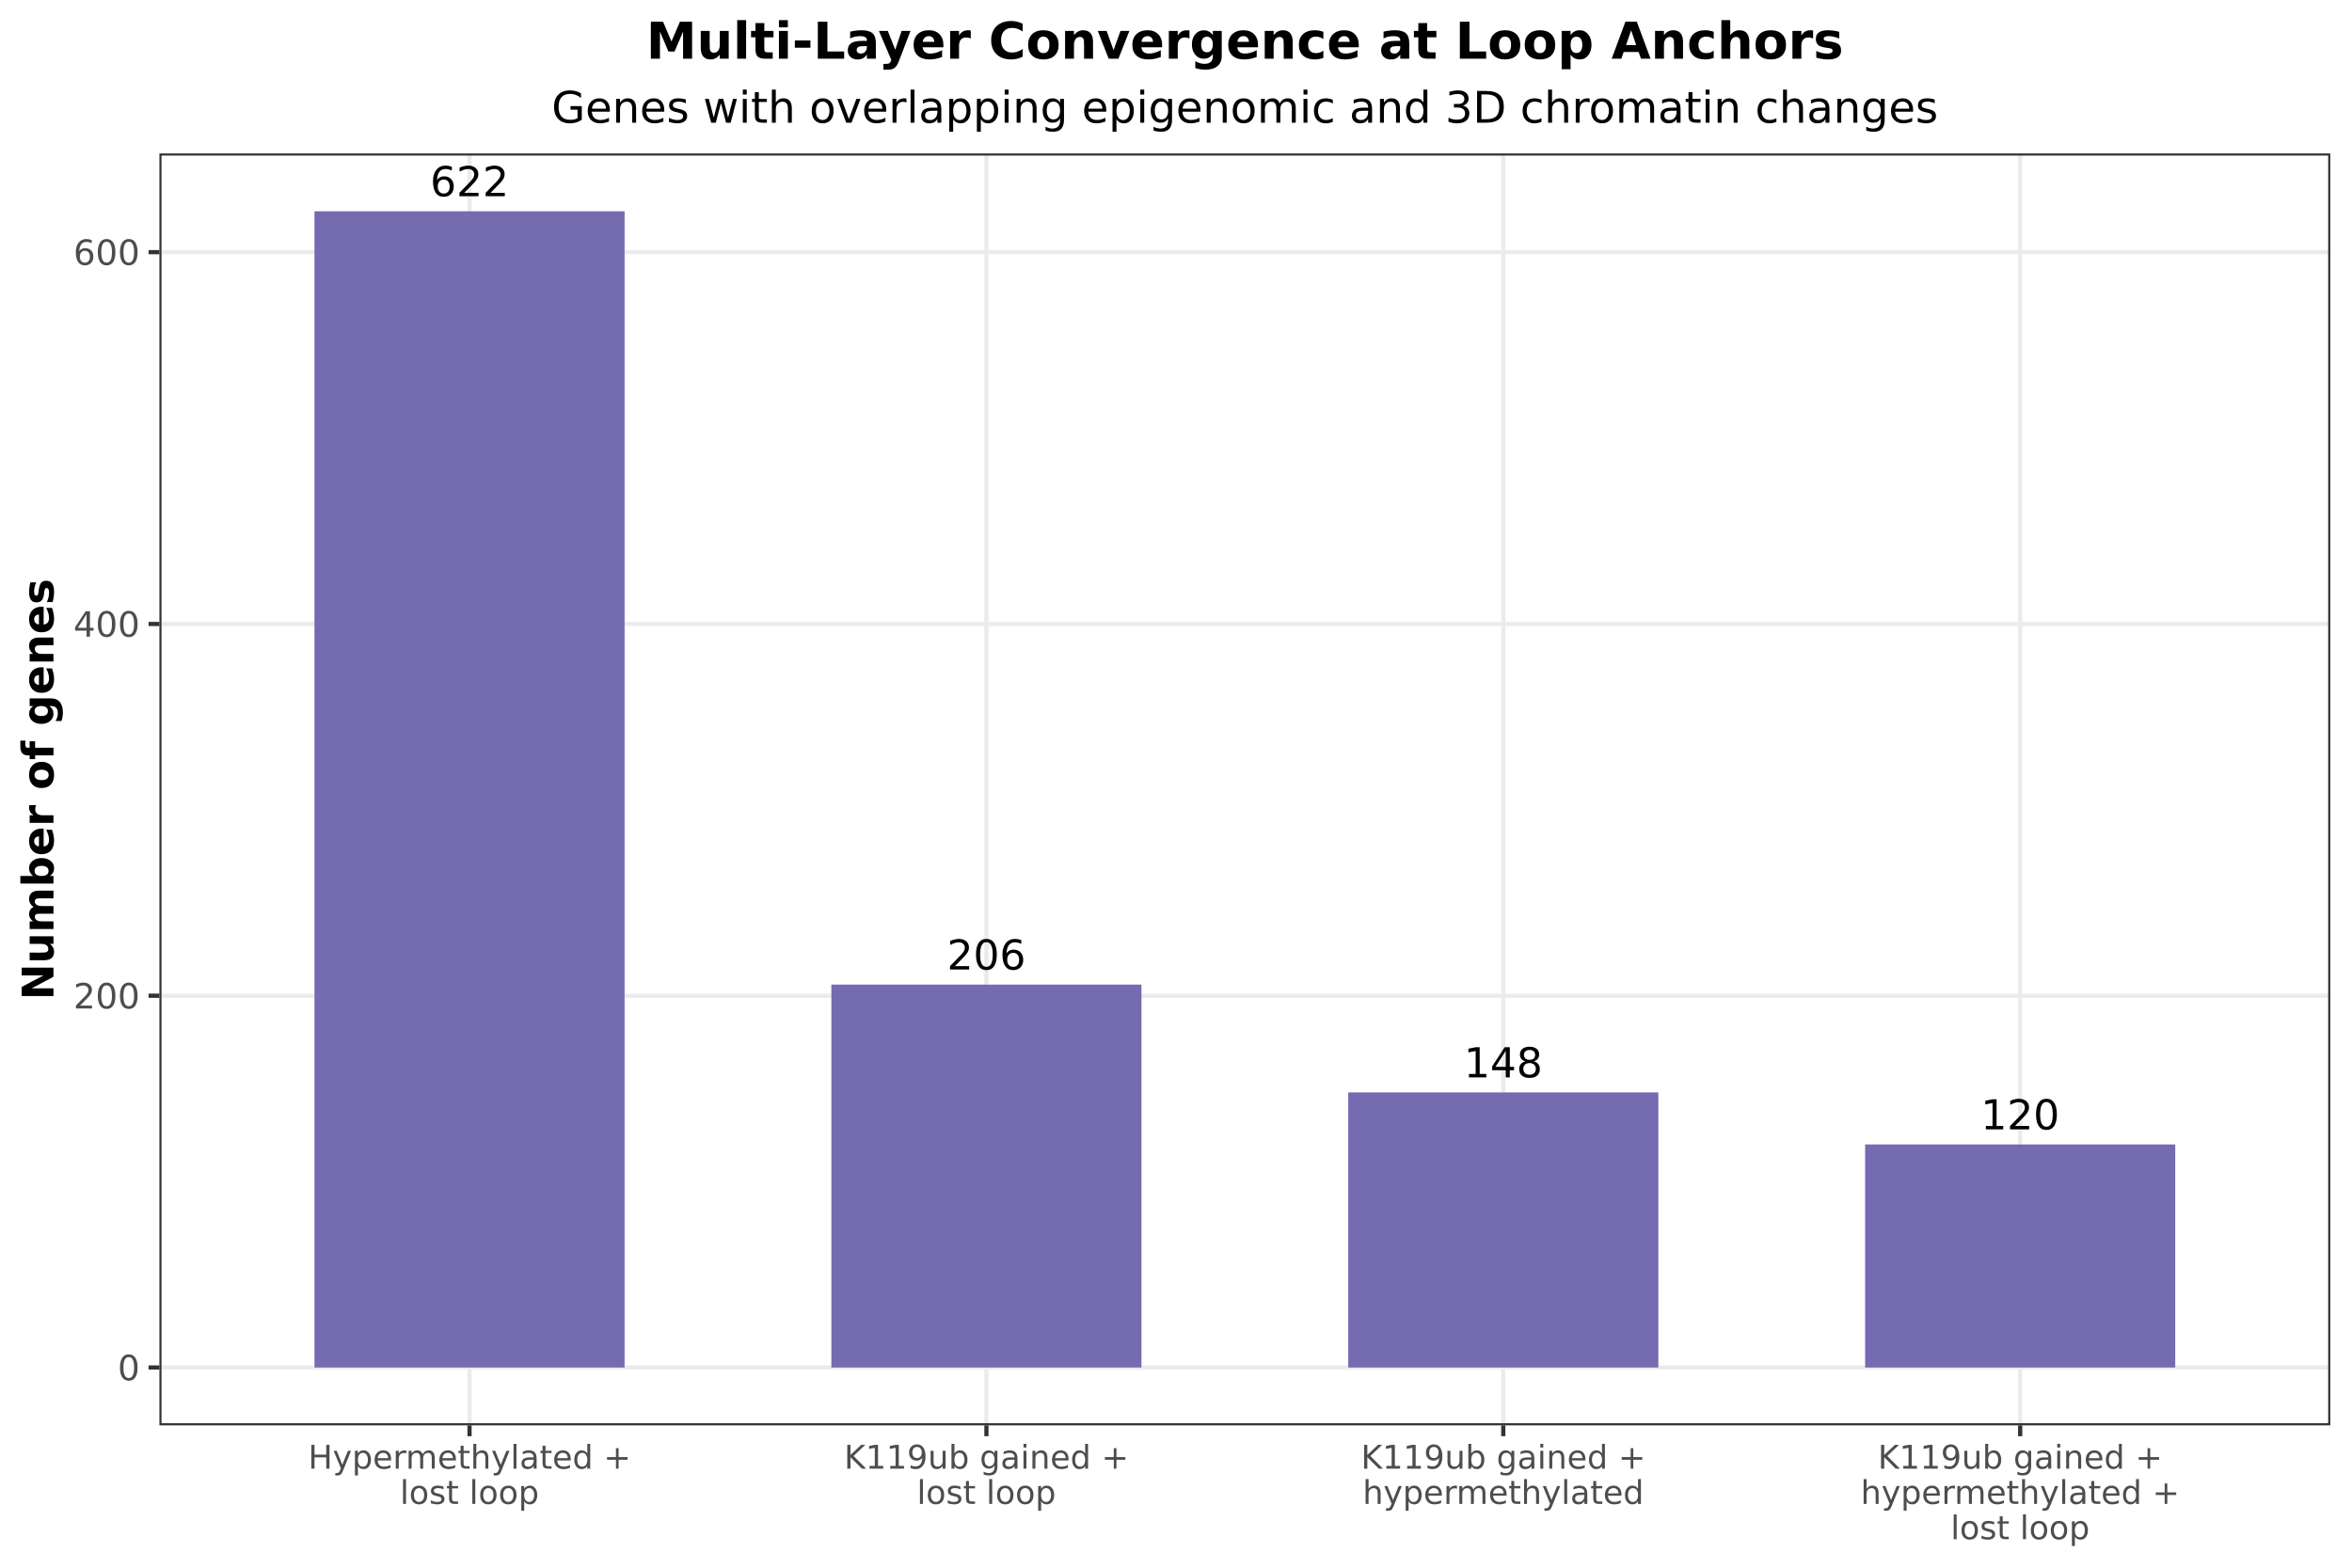
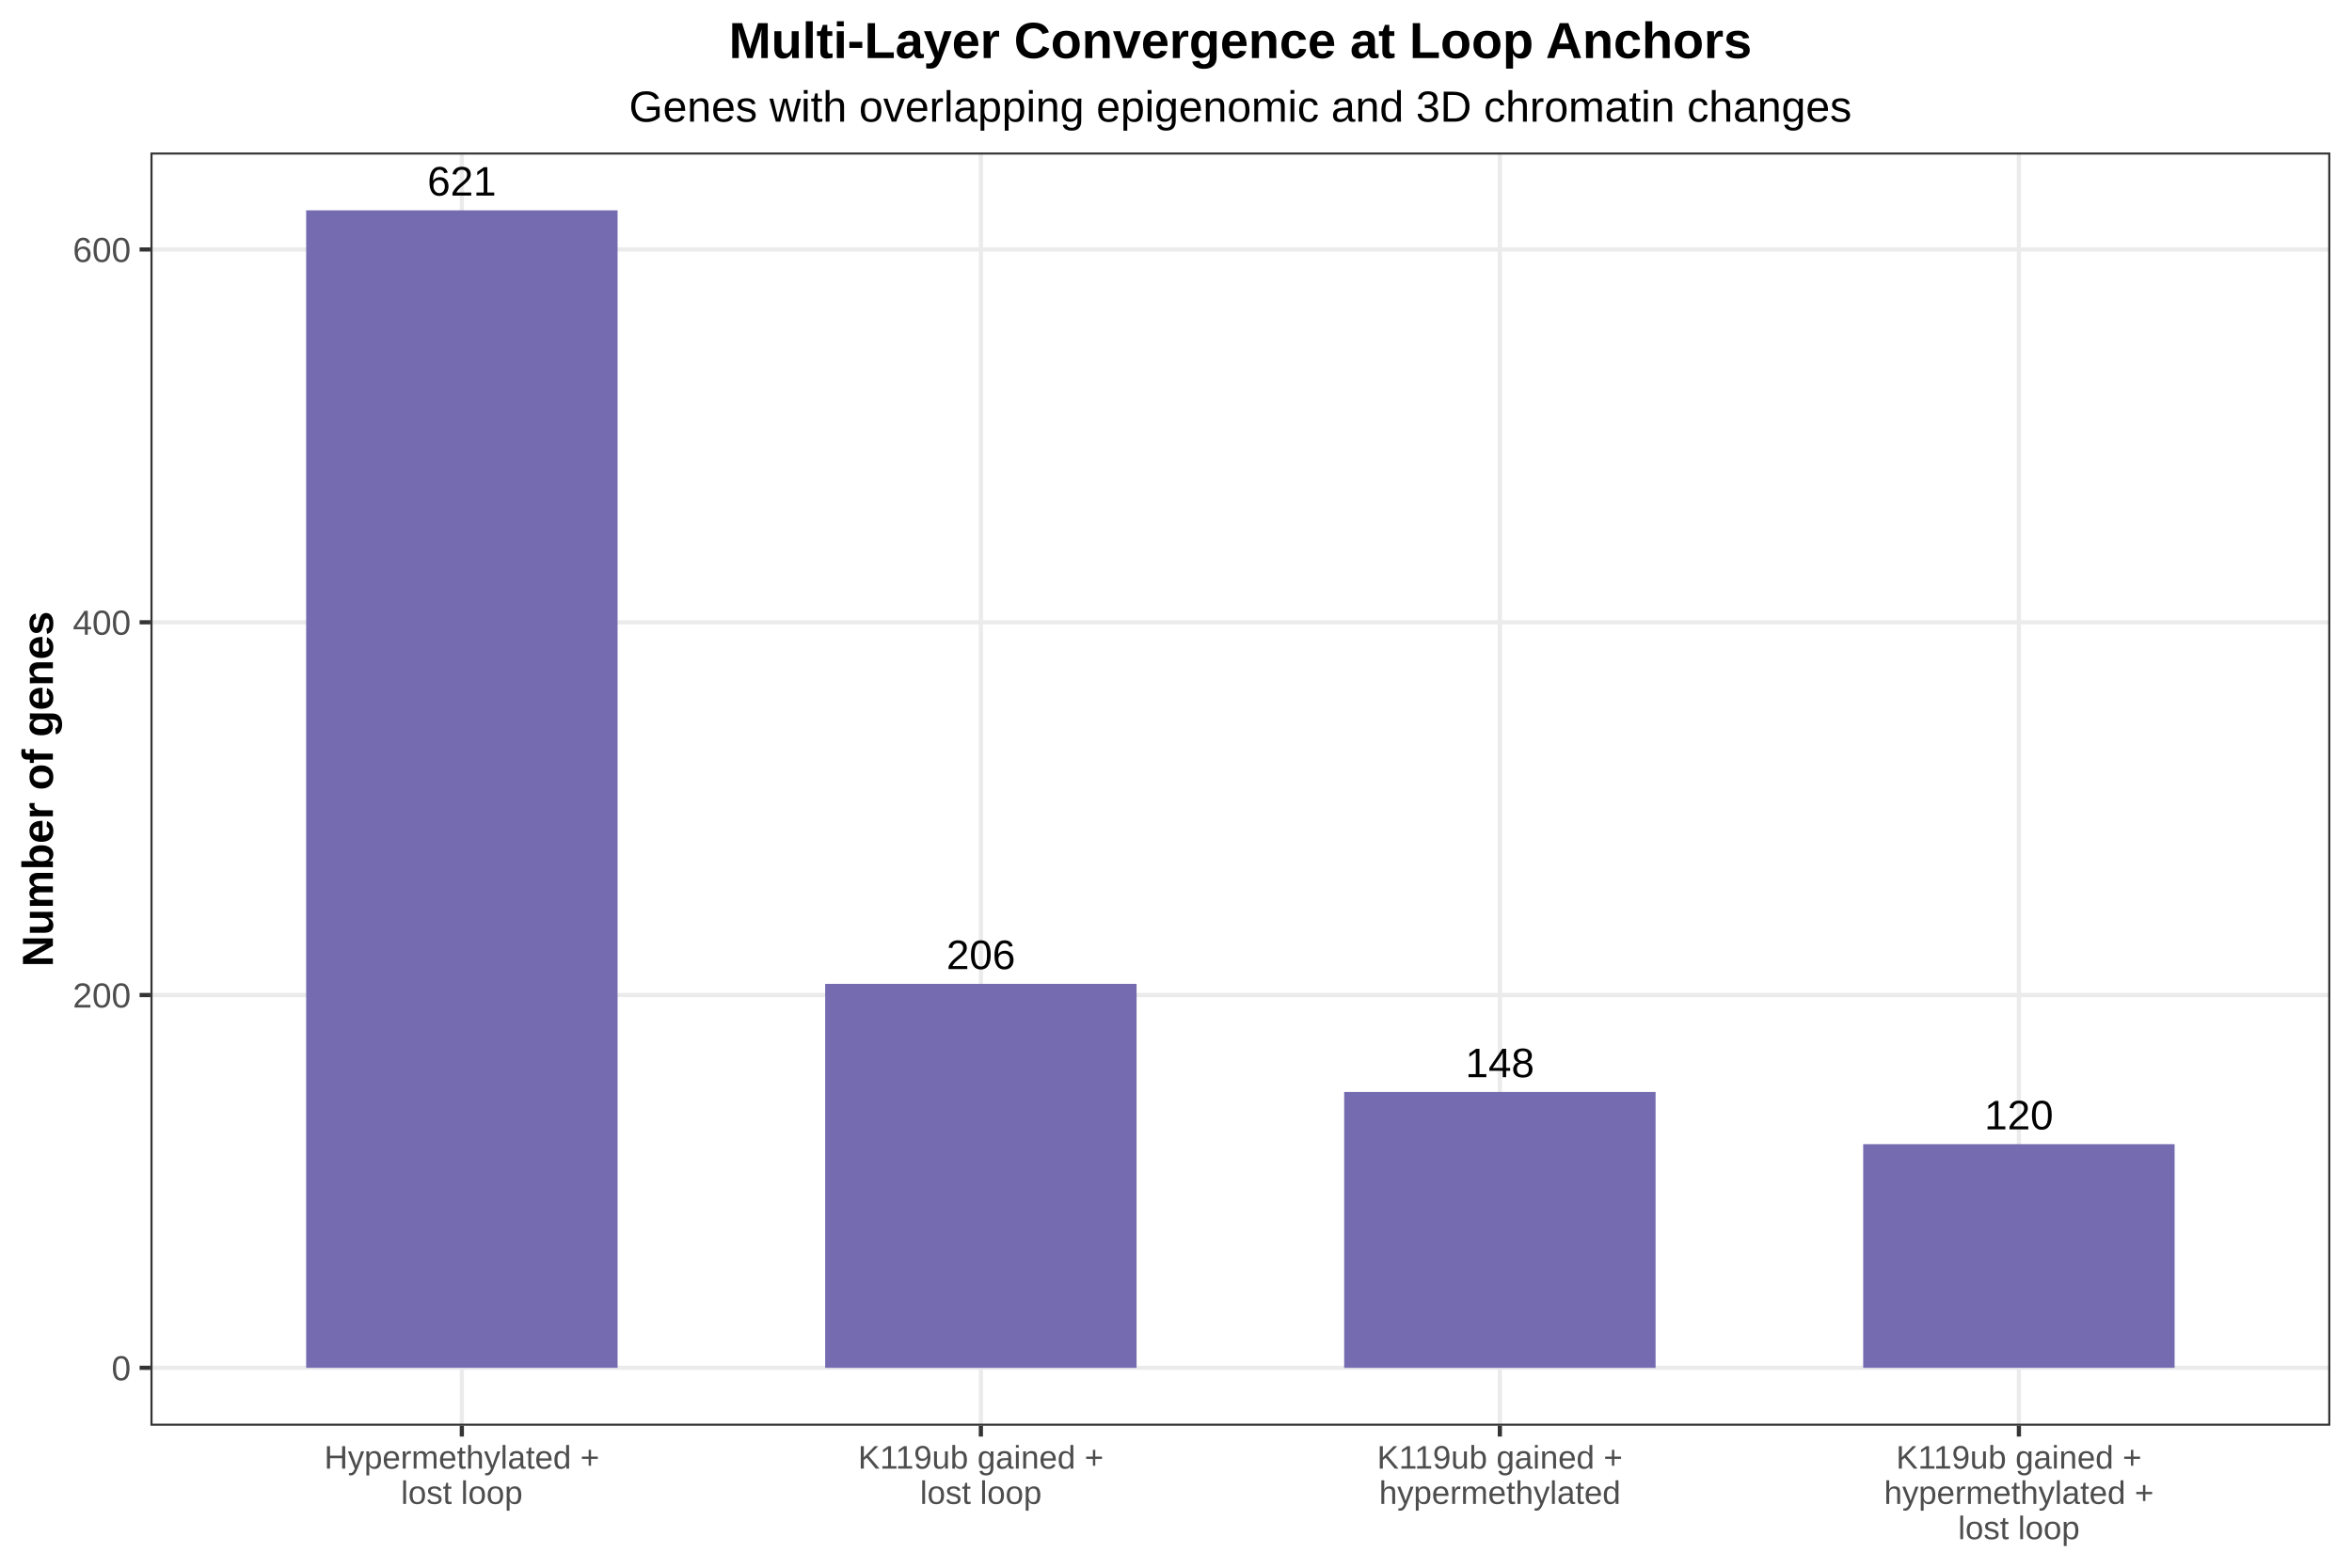
<svg xmlns="http://www.w3.org/2000/svg" width="648.00pt" height="432.00pt" viewBox="0 0 648.00 432.00">
  <g class="svglite">
    <defs>
      <style type="text/css">
    .svglite line, .svglite polyline, .svglite polygon, .svglite path, .svglite rect, .svglite circle {
      fill: none;
      stroke: #000000;
      stroke-linecap: round;
      stroke-linejoin: round;
      stroke-miterlimit: 10.00;
    }
    .svglite text {
      white-space: pre;
    }
    .svglite g.glyphgroup path {
      fill: inherit;
      stroke: none;
    }
  </style>
    </defs>
    <rect width="100%" height="100%" style="stroke: none; fill: #FFFFFF;" />
    <defs>
      <clipPath id="cpMC4wMHw2NDguMDB8MC4wMHw0MzIuMDA=">
        <rect x="0.00" y="0.00" width="648.00" height="432.00" />
      </clipPath>
    </defs>
    <g clip-path="url(#cpMC4wMHw2NDguMDB8MC4wMHw0MzIuMDA=)">
      <rect x="0.00" y="0.00" width="648.00" height="432.00" style="stroke-width: 1.16; stroke: #FFFFFF; fill: #FFFFFF;" />
    </g>
    <defs>
-       <clipPath id="cpNDMuOTJ8NjQyLjAyfDQyLjI5fDM5Mi43Nw==">
-         <rect x="43.92" y="42.29" width="598.10" height="350.48" />
+       <clipPath id="cpNDEuNDV8NjQyLjAyfDQyLjAyfDM5Mi44Nw==">
+         <rect x="41.45" y="42.02" width="600.58" height="350.86" />
      </clipPath>
    </defs>
-     <g clip-path="url(#cpNDMuOTJ8NjQyLjAyfDQyLjI5fDM5Mi43Nw==)">
-       <rect x="43.92" y="42.29" width="598.10" height="350.48" style="stroke-width: 1.16; stroke: none; fill: #FFFFFF;" />
-       <polyline points="43.92,376.84 642.02,376.84 " style="stroke-width: 1.16; stroke: #EBEBEB; stroke-linecap: butt;" />
-       <polyline points="43.92,274.39 642.02,274.39 " style="stroke-width: 1.16; stroke: #EBEBEB; stroke-linecap: butt;" />
-       <polyline points="43.92,171.94 642.02,171.94 " style="stroke-width: 1.16; stroke: #EBEBEB; stroke-linecap: butt;" />
-       <polyline points="43.92,69.49 642.02,69.49 " style="stroke-width: 1.16; stroke: #EBEBEB; stroke-linecap: butt;" />
-       <polyline points="129.36,392.77 129.36,42.29 " style="stroke-width: 1.16; stroke: #EBEBEB; stroke-linecap: butt;" />
-       <polyline points="271.77,392.77 271.77,42.29 " style="stroke-width: 1.16; stroke: #EBEBEB; stroke-linecap: butt;" />
-       <polyline points="414.17,392.77 414.17,42.29 " style="stroke-width: 1.16; stroke: #EBEBEB; stroke-linecap: butt;" />
-       <polyline points="556.58,392.77 556.58,42.29 " style="stroke-width: 1.16; stroke: #EBEBEB; stroke-linecap: butt;" />
-       <rect x="513.86" y="315.37" width="85.44" height="61.47" style="stroke-width: 1.16; stroke: none; stroke-linecap: butt; stroke-linejoin: miter; fill: #756BB1;" />
-       <rect x="371.45" y="301.03" width="85.44" height="75.81" style="stroke-width: 1.16; stroke: none; stroke-linecap: butt; stroke-linejoin: miter; fill: #756BB1;" />
-       <rect x="229.05" y="271.32" width="85.44" height="105.52" style="stroke-width: 1.16; stroke: none; stroke-linecap: butt; stroke-linejoin: miter; fill: #756BB1;" />
-       <rect x="86.64" y="58.22" width="85.44" height="318.62" style="stroke-width: 1.16; stroke: none; stroke-linecap: butt; stroke-linejoin: miter; fill: #756BB1;" />
-       <text x="556.58" y="311.22" text-anchor="middle" style="font-size: 11.38px; font-family: &quot;DejaVu Sans&quot;;" textLength="21.70px" lengthAdjust="spacingAndGlyphs">120</text>
-       <text x="414.17" y="296.88" text-anchor="middle" style="font-size: 11.38px; font-family: &quot;DejaVu Sans&quot;;" textLength="21.70px" lengthAdjust="spacingAndGlyphs">148</text>
-       <text x="271.77" y="267.17" text-anchor="middle" style="font-size: 11.38px; font-family: &quot;DejaVu Sans&quot;;" textLength="21.70px" lengthAdjust="spacingAndGlyphs">206</text>
-       <text x="129.36" y="54.07" text-anchor="middle" style="font-size: 11.38px; font-family: &quot;DejaVu Sans&quot;;" textLength="21.70px" lengthAdjust="spacingAndGlyphs">622</text>
-       <rect x="43.92" y="42.29" width="598.10" height="350.48" style="stroke-width: 1.16; stroke: #333333;" />
+     <g clip-path="url(#cpNDEuNDV8NjQyLjAyfDQyLjAyfDM5Mi44Nw==)">
+       <rect x="41.45" y="42.02" width="600.58" height="350.86" style="stroke-width: 1.16; stroke: none; fill: #FFFFFF;" />
+       <polyline points="41.45,376.92 642.02,376.92 " style="stroke-width: 1.16; stroke: #EBEBEB; stroke-linecap: butt;" />
+       <polyline points="41.45,274.20 642.02,274.20 " style="stroke-width: 1.16; stroke: #EBEBEB; stroke-linecap: butt;" />
+       <polyline points="41.45,171.48 642.02,171.48 " style="stroke-width: 1.16; stroke: #EBEBEB; stroke-linecap: butt;" />
+       <polyline points="41.45,68.75 642.02,68.75 " style="stroke-width: 1.16; stroke: #EBEBEB; stroke-linecap: butt;" />
+       <polyline points="127.24,392.87 127.24,42.02 " style="stroke-width: 1.16; stroke: #EBEBEB; stroke-linecap: butt;" />
+       <polyline points="270.24,392.87 270.24,42.02 " style="stroke-width: 1.16; stroke: #EBEBEB; stroke-linecap: butt;" />
+       <polyline points="413.23,392.87 413.23,42.02 " style="stroke-width: 1.16; stroke: #EBEBEB; stroke-linecap: butt;" />
+       <polyline points="556.23,392.87 556.23,42.02 " style="stroke-width: 1.16; stroke: #EBEBEB; stroke-linecap: butt;" />
+       <rect x="513.33" y="315.29" width="85.80" height="61.63" style="stroke-width: 1.16; stroke: none; stroke-linecap: butt; stroke-linejoin: miter; fill: #756BB1;" />
+       <rect x="370.33" y="300.91" width="85.80" height="76.02" style="stroke-width: 1.16; stroke: none; stroke-linecap: butt; stroke-linejoin: miter; fill: #756BB1;" />
+       <rect x="227.34" y="271.12" width="85.80" height="105.81" style="stroke-width: 1.16; stroke: none; stroke-linecap: butt; stroke-linejoin: miter; fill: #756BB1;" />
+       <rect x="84.35" y="57.96" width="85.80" height="318.96" style="stroke-width: 1.16; stroke: none; stroke-linecap: butt; stroke-linejoin: miter; fill: #756BB1;" />
+       <text x="556.23" y="311.22" text-anchor="middle" style="font-size: 11.38px; font-family: &quot;Arial&quot;;" textLength="18.98px" lengthAdjust="spacingAndGlyphs">120</text>
+       <text x="413.23" y="296.84" text-anchor="middle" style="font-size: 11.38px; font-family: &quot;Arial&quot;;" textLength="18.98px" lengthAdjust="spacingAndGlyphs">148</text>
+       <text x="270.24" y="267.05" text-anchor="middle" style="font-size: 11.38px; font-family: &quot;Arial&quot;;" textLength="18.98px" lengthAdjust="spacingAndGlyphs">206</text>
+       <text x="127.24" y="53.89" text-anchor="middle" style="font-size: 11.38px; font-family: &quot;Arial&quot;;" textLength="18.98px" lengthAdjust="spacingAndGlyphs">621</text>
+       <rect x="41.45" y="42.02" width="600.58" height="350.86" style="stroke-width: 1.16; stroke: #333333;" />
    </g>
    <g clip-path="url(#cpMC4wMHw2NDguMDB8MC4wMHw0MzIuMDA=)">
-       <text x="38.54" y="380.34" text-anchor="end" style="font-size: 9.60px;fill: #4D4D4D; font-family: &quot;DejaVu Sans&quot;;" textLength="6.11px" lengthAdjust="spacingAndGlyphs">0</text>
-       <text x="38.54" y="277.89" text-anchor="end" style="font-size: 9.60px;fill: #4D4D4D; font-family: &quot;DejaVu Sans&quot;;" textLength="18.33px" lengthAdjust="spacingAndGlyphs">200</text>
-       <text x="38.54" y="175.44" text-anchor="end" style="font-size: 9.60px;fill: #4D4D4D; font-family: &quot;DejaVu Sans&quot;;" textLength="18.33px" lengthAdjust="spacingAndGlyphs">400</text>
-       <text x="38.54" y="72.99" text-anchor="end" style="font-size: 9.60px;fill: #4D4D4D; font-family: &quot;DejaVu Sans&quot;;" textLength="18.33px" lengthAdjust="spacingAndGlyphs">600</text>
-       <polyline points="40.93,376.84 43.92,376.84 " style="stroke-width: 1.16; stroke: #333333; stroke-linecap: butt;" />
-       <polyline points="40.93,274.39 43.92,274.39 " style="stroke-width: 1.16; stroke: #333333; stroke-linecap: butt;" />
-       <polyline points="40.93,171.94 43.92,171.94 " style="stroke-width: 1.16; stroke: #333333; stroke-linecap: butt;" />
-       <polyline points="40.93,69.49 43.92,69.49 " style="stroke-width: 1.16; stroke: #333333; stroke-linecap: butt;" />
-       <polyline points="129.36,395.76 129.36,392.77 " style="stroke-width: 1.16; stroke: #333333; stroke-linecap: butt;" />
-       <polyline points="271.77,395.76 271.77,392.77 " style="stroke-width: 1.16; stroke: #333333; stroke-linecap: butt;" />
-       <polyline points="414.17,395.76 414.17,392.77 " style="stroke-width: 1.16; stroke: #333333; stroke-linecap: butt;" />
-       <polyline points="556.58,395.76 556.58,392.77 " style="stroke-width: 1.16; stroke: #333333; stroke-linecap: butt;" />
-       <text x="129.36" y="404.71" text-anchor="middle" style="font-size: 9.00px;fill: #4D4D4D; font-family: &quot;DejaVu Sans&quot;;" textLength="88.95px" lengthAdjust="spacingAndGlyphs">Hypermethylated +</text>
-       <text x="129.36" y="414.43" text-anchor="middle" style="font-size: 9.00px;fill: #4D4D4D; font-family: &quot;DejaVu Sans&quot;;" textLength="38.30px" lengthAdjust="spacingAndGlyphs">lost loop</text>
-       <text x="271.77" y="404.71" text-anchor="middle" style="font-size: 9.00px;fill: #4D4D4D; font-family: &quot;DejaVu Sans&quot;;" textLength="78.44px" lengthAdjust="spacingAndGlyphs">K119ub gained +</text>
-       <text x="271.77" y="414.43" text-anchor="middle" style="font-size: 9.00px;fill: #4D4D4D; font-family: &quot;DejaVu Sans&quot;;" textLength="38.30px" lengthAdjust="spacingAndGlyphs">lost loop</text>
-       <text x="414.17" y="404.71" text-anchor="middle" style="font-size: 9.00px;fill: #4D4D4D; font-family: &quot;DejaVu Sans&quot;;" textLength="78.44px" lengthAdjust="spacingAndGlyphs">K119ub gained +</text>
-       <text x="414.17" y="414.43" text-anchor="middle" style="font-size: 9.00px;fill: #4D4D4D; font-family: &quot;DejaVu Sans&quot;;" textLength="77.48px" lengthAdjust="spacingAndGlyphs">hypermethylated</text>
-       <text x="556.58" y="404.71" text-anchor="middle" style="font-size: 9.00px;fill: #4D4D4D; font-family: &quot;DejaVu Sans&quot;;" textLength="78.44px" lengthAdjust="spacingAndGlyphs">K119ub gained +</text>
-       <text x="556.58" y="414.43" text-anchor="middle" style="font-size: 9.00px;fill: #4D4D4D; font-family: &quot;DejaVu Sans&quot;;" textLength="87.89px" lengthAdjust="spacingAndGlyphs">hypermethylated +</text>
-       <text x="556.58" y="424.15" text-anchor="middle" style="font-size: 9.00px;fill: #4D4D4D; font-family: &quot;DejaVu Sans&quot;;" textLength="38.30px" lengthAdjust="spacingAndGlyphs">lost loop</text>
-       <text transform="translate(14.73,217.53) rotate(-90)" text-anchor="middle" style="font-size: 12.00px; font-weight: bold; font-family: &quot;DejaVu Sans&quot;;" textLength="116.12px" lengthAdjust="spacingAndGlyphs">Number of genes</text>
-       <text x="342.97" y="33.81" text-anchor="middle" style="font-size: 12.00px; font-family: &quot;DejaVu Sans&quot;;" textLength="382.09px" lengthAdjust="spacingAndGlyphs">Genes with overlapping epigenomic and 3D chromatin changes</text>
-       <text x="342.97" y="16.18" text-anchor="middle" style="font-size: 14.00px; font-weight: bold; font-family: &quot;DejaVu Sans&quot;;" textLength="329.91px" lengthAdjust="spacingAndGlyphs">Multi-Layer Convergence at Loop Anchors</text>
+       <text x="36.07" y="380.36" text-anchor="end" style="font-size: 9.60px;fill: #4D4D4D; font-family: &quot;Arial&quot;;" textLength="5.33px" lengthAdjust="spacingAndGlyphs">0</text>
+       <text x="36.07" y="277.63" text-anchor="end" style="font-size: 9.60px;fill: #4D4D4D; font-family: &quot;Arial&quot;;" textLength="15.98px" lengthAdjust="spacingAndGlyphs">200</text>
+       <text x="36.07" y="174.91" text-anchor="end" style="font-size: 9.60px;fill: #4D4D4D; font-family: &quot;Arial&quot;;" textLength="15.98px" lengthAdjust="spacingAndGlyphs">400</text>
+       <text x="36.07" y="72.19" text-anchor="end" style="font-size: 9.60px;fill: #4D4D4D; font-family: &quot;Arial&quot;;" textLength="15.98px" lengthAdjust="spacingAndGlyphs">600</text>
+       <polyline points="38.46,376.92 41.45,376.92 " style="stroke-width: 1.16; stroke: #333333; stroke-linecap: butt;" />
+       <polyline points="38.46,274.20 41.45,274.20 " style="stroke-width: 1.16; stroke: #333333; stroke-linecap: butt;" />
+       <polyline points="38.46,171.48 41.45,171.48 " style="stroke-width: 1.16; stroke: #333333; stroke-linecap: butt;" />
+       <polyline points="38.46,68.75 41.45,68.75 " style="stroke-width: 1.16; stroke: #333333; stroke-linecap: butt;" />
+       <polyline points="127.24,395.86 127.24,392.87 " style="stroke-width: 1.16; stroke: #333333; stroke-linecap: butt;" />
+       <polyline points="270.24,395.86 270.24,392.87 " style="stroke-width: 1.16; stroke: #333333; stroke-linecap: butt;" />
+       <polyline points="413.23,395.86 413.23,392.87 " style="stroke-width: 1.16; stroke: #333333; stroke-linecap: butt;" />
+       <polyline points="556.23,395.86 556.23,392.87 " style="stroke-width: 1.16; stroke: #333333; stroke-linecap: butt;" />
+       <text x="127.24" y="404.70" text-anchor="middle" style="font-size: 9.00px;fill: #4D4D4D; font-family: &quot;Arial&quot;;" textLength="75.75px" lengthAdjust="spacingAndGlyphs">Hypermethylated +</text>
+       <text x="127.24" y="414.42" text-anchor="middle" style="font-size: 9.00px;fill: #4D4D4D; font-family: &quot;Arial&quot;;" textLength="33.50px" lengthAdjust="spacingAndGlyphs">lost loop</text>
+       <text x="270.24" y="404.70" text-anchor="middle" style="font-size: 9.00px;fill: #4D4D4D; font-family: &quot;Arial&quot;;" textLength="67.58px" lengthAdjust="spacingAndGlyphs">K119ub gained +</text>
+       <text x="270.24" y="414.42" text-anchor="middle" style="font-size: 9.00px;fill: #4D4D4D; font-family: &quot;Arial&quot;;" textLength="33.50px" lengthAdjust="spacingAndGlyphs">lost loop</text>
+       <text x="413.23" y="404.70" text-anchor="middle" style="font-size: 9.00px;fill: #4D4D4D; font-family: &quot;Arial&quot;;" textLength="67.58px" lengthAdjust="spacingAndGlyphs">K119ub gained +</text>
+       <text x="413.23" y="414.42" text-anchor="middle" style="font-size: 9.00px;fill: #4D4D4D; font-family: &quot;Arial&quot;;" textLength="66.50px" lengthAdjust="spacingAndGlyphs">hypermethylated</text>
+       <text x="556.23" y="404.70" text-anchor="middle" style="font-size: 9.00px;fill: #4D4D4D; font-family: &quot;Arial&quot;;" textLength="67.58px" lengthAdjust="spacingAndGlyphs">K119ub gained +</text>
+       <text x="556.23" y="414.42" text-anchor="middle" style="font-size: 9.00px;fill: #4D4D4D; font-family: &quot;Arial&quot;;" textLength="74.25px" lengthAdjust="spacingAndGlyphs">hypermethylated +</text>
+       <text x="556.23" y="424.14" text-anchor="middle" style="font-size: 9.00px;fill: #4D4D4D; font-family: &quot;Arial&quot;;" textLength="33.50px" lengthAdjust="spacingAndGlyphs">lost loop</text>
+       <text transform="translate(14.57,217.44) rotate(-90)" text-anchor="middle" style="font-size: 12.00px; font-weight: bold; font-family: &quot;Arial&quot;;" textLength="98.00px" lengthAdjust="spacingAndGlyphs">Number of genes</text>
+       <text x="341.73" y="33.52" text-anchor="middle" style="font-size: 12.00px; font-family: &quot;Arial&quot;;" textLength="336.81px" lengthAdjust="spacingAndGlyphs">Genes with overlapping epigenomic and 3D chromatin changes</text>
+       <text x="341.73" y="16.00" text-anchor="middle" style="font-size: 14.00px; font-weight: bold; font-family: &quot;Arial&quot;;" textLength="281.73px" lengthAdjust="spacingAndGlyphs">Multi-Layer Convergence at Loop Anchors</text>
    </g>
  </g>
</svg>
